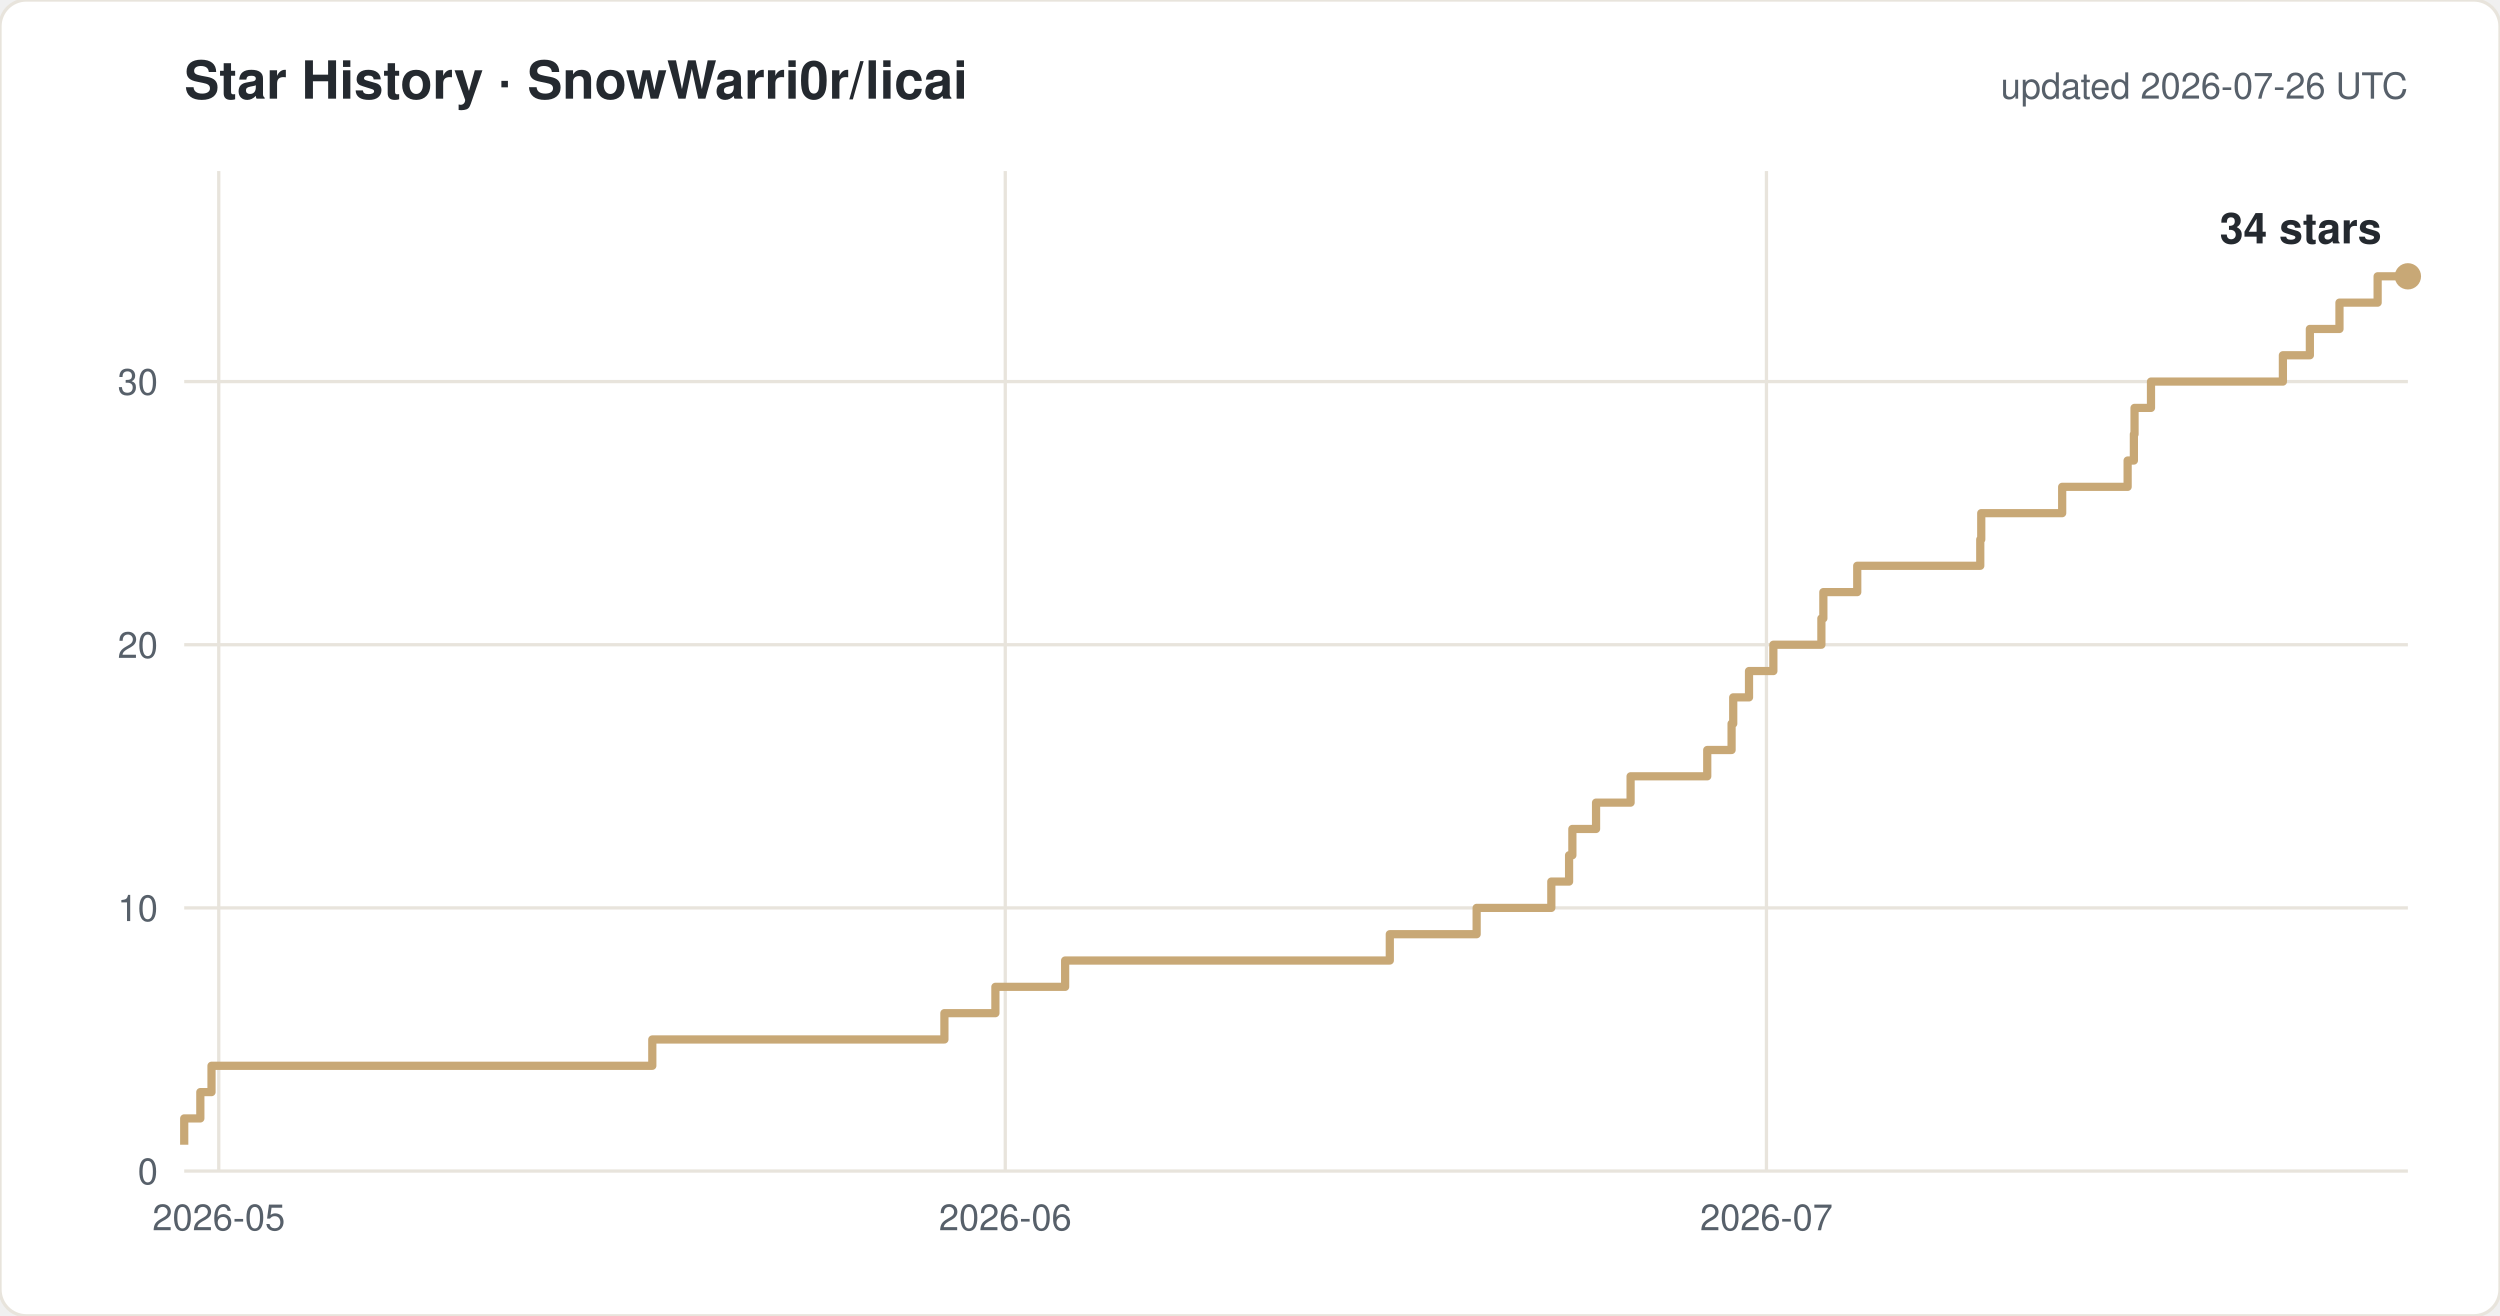
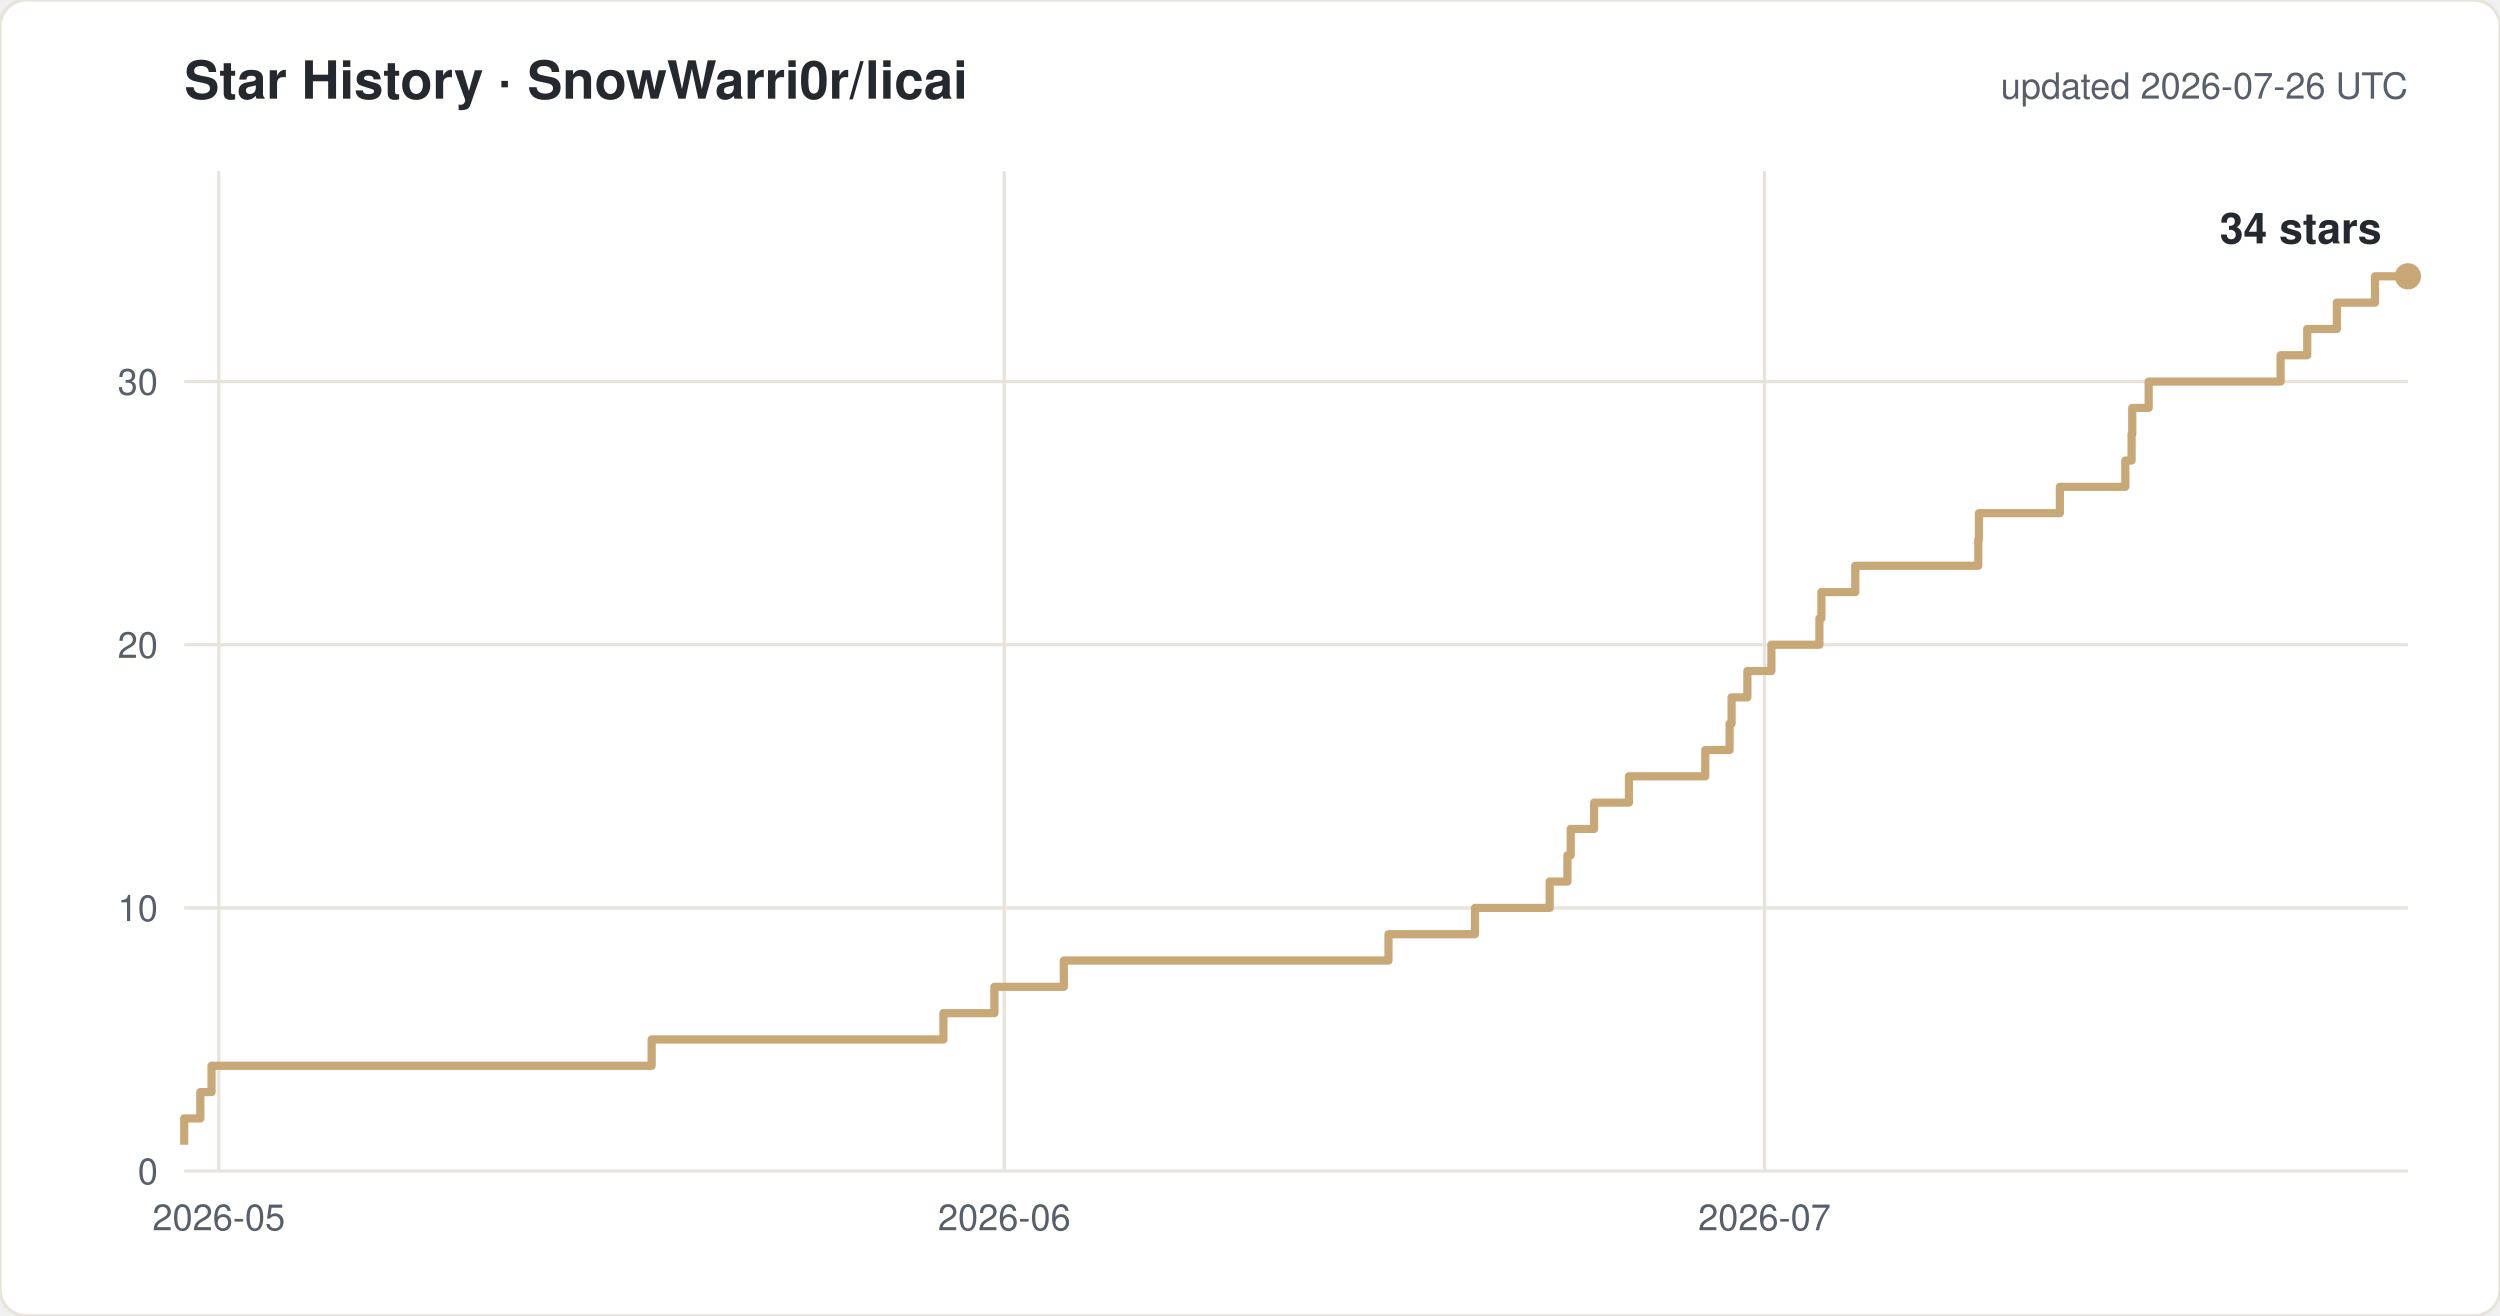
<svg xmlns="http://www.w3.org/2000/svg" width="760" height="400" viewBox="0 0 760 400" font-family="-apple-system,Segoe UI,Helvetica,Arial,sans-serif">
  <rect width="760" height="400" rx="8" fill="#ffffff" stroke="#e8e4dc" />
  <text x="56" y="30" font-size="16" font-weight="600" fill="#24292f">Star History · SnowWarri0r/licai</text>
  <text x="732" y="30" font-size="11" fill="#57606a" text-anchor="end">updated 2026-07-26 UTC</text>
  <line x1="56" y1="356.0" x2="732" y2="356.0" stroke="#e8e4dc" />
  <text x="48" y="360.0" font-size="11" fill="#57606a" text-anchor="end">0</text>
  <line x1="56" y1="276.0" x2="732" y2="276.0" stroke="#e8e4dc" />
  <text x="48" y="280.0" font-size="11" fill="#57606a" text-anchor="end">10</text>
  <line x1="56" y1="196.0" x2="732" y2="196.0" stroke="#e8e4dc" />
  <text x="48" y="200.0" font-size="11" fill="#57606a" text-anchor="end">20</text>
  <line x1="56" y1="116.0" x2="732" y2="116.0" stroke="#e8e4dc" />
  <text x="48" y="120.0" font-size="11" fill="#57606a" text-anchor="end">30</text>
  <line x1="66.5" y1="52" x2="66.5" y2="356" stroke="#e8e4dc" />
  <text x="66.5" y="374" font-size="11" fill="#57606a" text-anchor="middle">2026-05</text>
-   <line x1="305.6" y1="52" x2="305.6" y2="356" stroke="#e8e4dc" />
-   <text x="305.6" y="374" font-size="11" fill="#57606a" text-anchor="middle">2026-06</text>
-   <line x1="537.0" y1="52" x2="537.0" y2="356" stroke="#e8e4dc" />
-   <text x="537.0" y="374" font-size="11" fill="#57606a" text-anchor="middle">2026-07</text>
-   <path d="M 56.0 348.0 H 56.0 V 340.0 H 60.9 V 332.0 H 64.3 V 324.0 H 198.3 V 316.0 H 287.1 V 308.0 H 302.6 V 300.0 H 323.8 V 292.0 H 422.5 V 284.0 H 448.9 V 276.0 H 471.6 V 268.0 H 477.0 V 260.0 H 478.0 V 252.0 H 485.2 V 244.0 H 495.7 V 236.0 H 519.0 V 228.0 H 526.4 V 220.0 H 526.9 V 212.0 H 531.7 V 204.0 H 539.1 V 196.0 H 553.7 V 188.0 H 554.3 V 180.0 H 564.6 V 172.0 H 602.0 V 164.0 H 602.3 V 156.0 H 626.9 V 148.0 H 646.8 V 140.0 H 648.7 V 132.0 H 648.9 V 124.0 H 653.9 V 116.0 H 694.0 V 108.0 H 702.2 V 100.0 H 711.2 V 92.0 H 722.8 V 84.0 H 732.0" fill="none" stroke="#c8a876" stroke-width="2.5" stroke-linejoin="round" />
+   <line x1="305.3" y1="52" x2="305.3" y2="356" stroke="#e8e4dc" />
+   <text x="305.3" y="374" font-size="11" fill="#57606a" text-anchor="middle">2026-06</text>
+   <line x1="536.4" y1="52" x2="536.4" y2="356" stroke="#e8e4dc" />
+   <text x="536.4" y="374" font-size="11" fill="#57606a" text-anchor="middle">2026-07</text>
+   <path d="M 56.0 348.0 H 56.0 V 340.0 H 60.9 V 332.0 H 64.3 V 324.0 H 198.1 V 316.0 H 286.8 V 308.0 H 302.3 V 300.0 H 323.4 V 292.0 H 422.1 V 284.0 H 448.4 V 276.0 H 471.1 V 268.0 H 476.5 V 260.0 H 477.5 V 252.0 H 484.6 V 244.0 H 495.2 V 236.0 H 518.4 V 228.0 H 525.8 V 220.0 H 526.4 V 212.0 H 531.2 V 204.0 H 538.5 V 196.0 H 553.1 V 188.0 H 553.7 V 180.0 H 564.0 V 172.0 H 601.4 V 164.0 H 601.6 V 156.0 H 626.2 V 148.0 H 646.1 V 140.0 H 648.0 V 132.0 H 648.2 V 124.0 H 653.2 V 116.0 H 693.3 V 108.0 H 701.4 V 100.0 H 710.4 V 92.0 H 722.0 V 84.0 H 732.0" fill="none" stroke="#c8a876" stroke-width="2.5" stroke-linejoin="round" />
  <circle cx="732.0" cy="84.0" r="4" fill="#c8a876" />
  <text x="724.0" y="74.0" font-size="13" font-weight="600" fill="#24292f" text-anchor="end">34 stars</text>
</svg>
